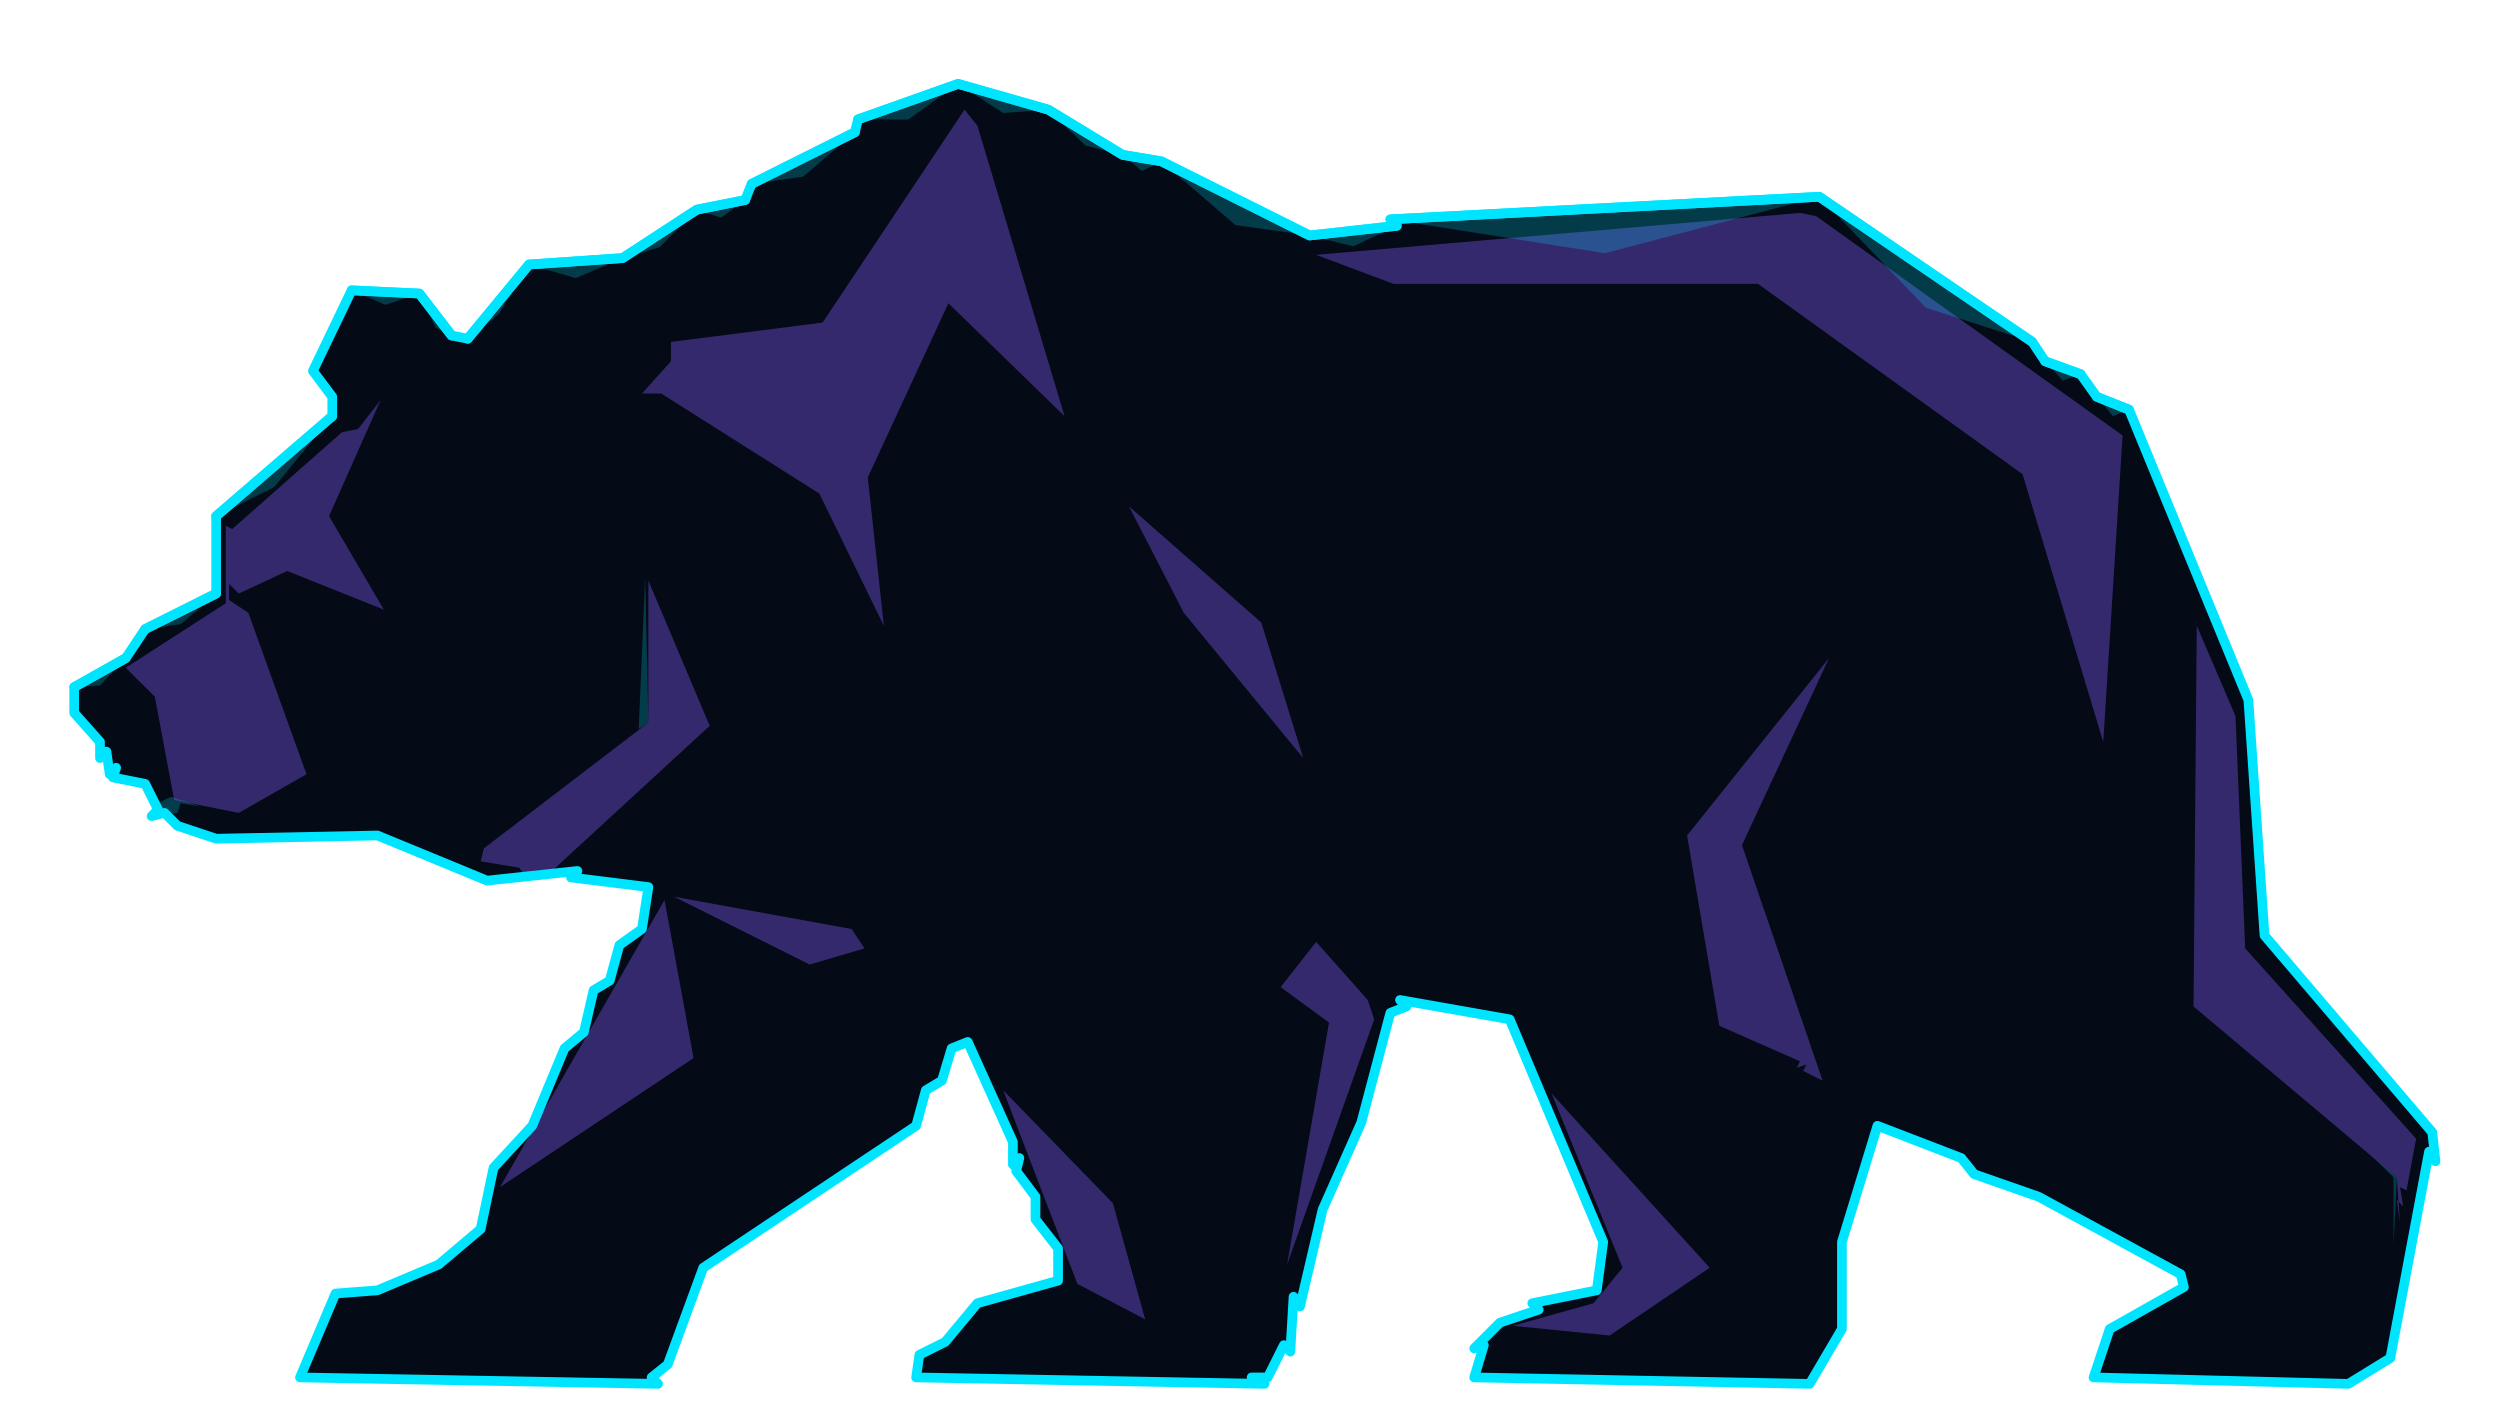
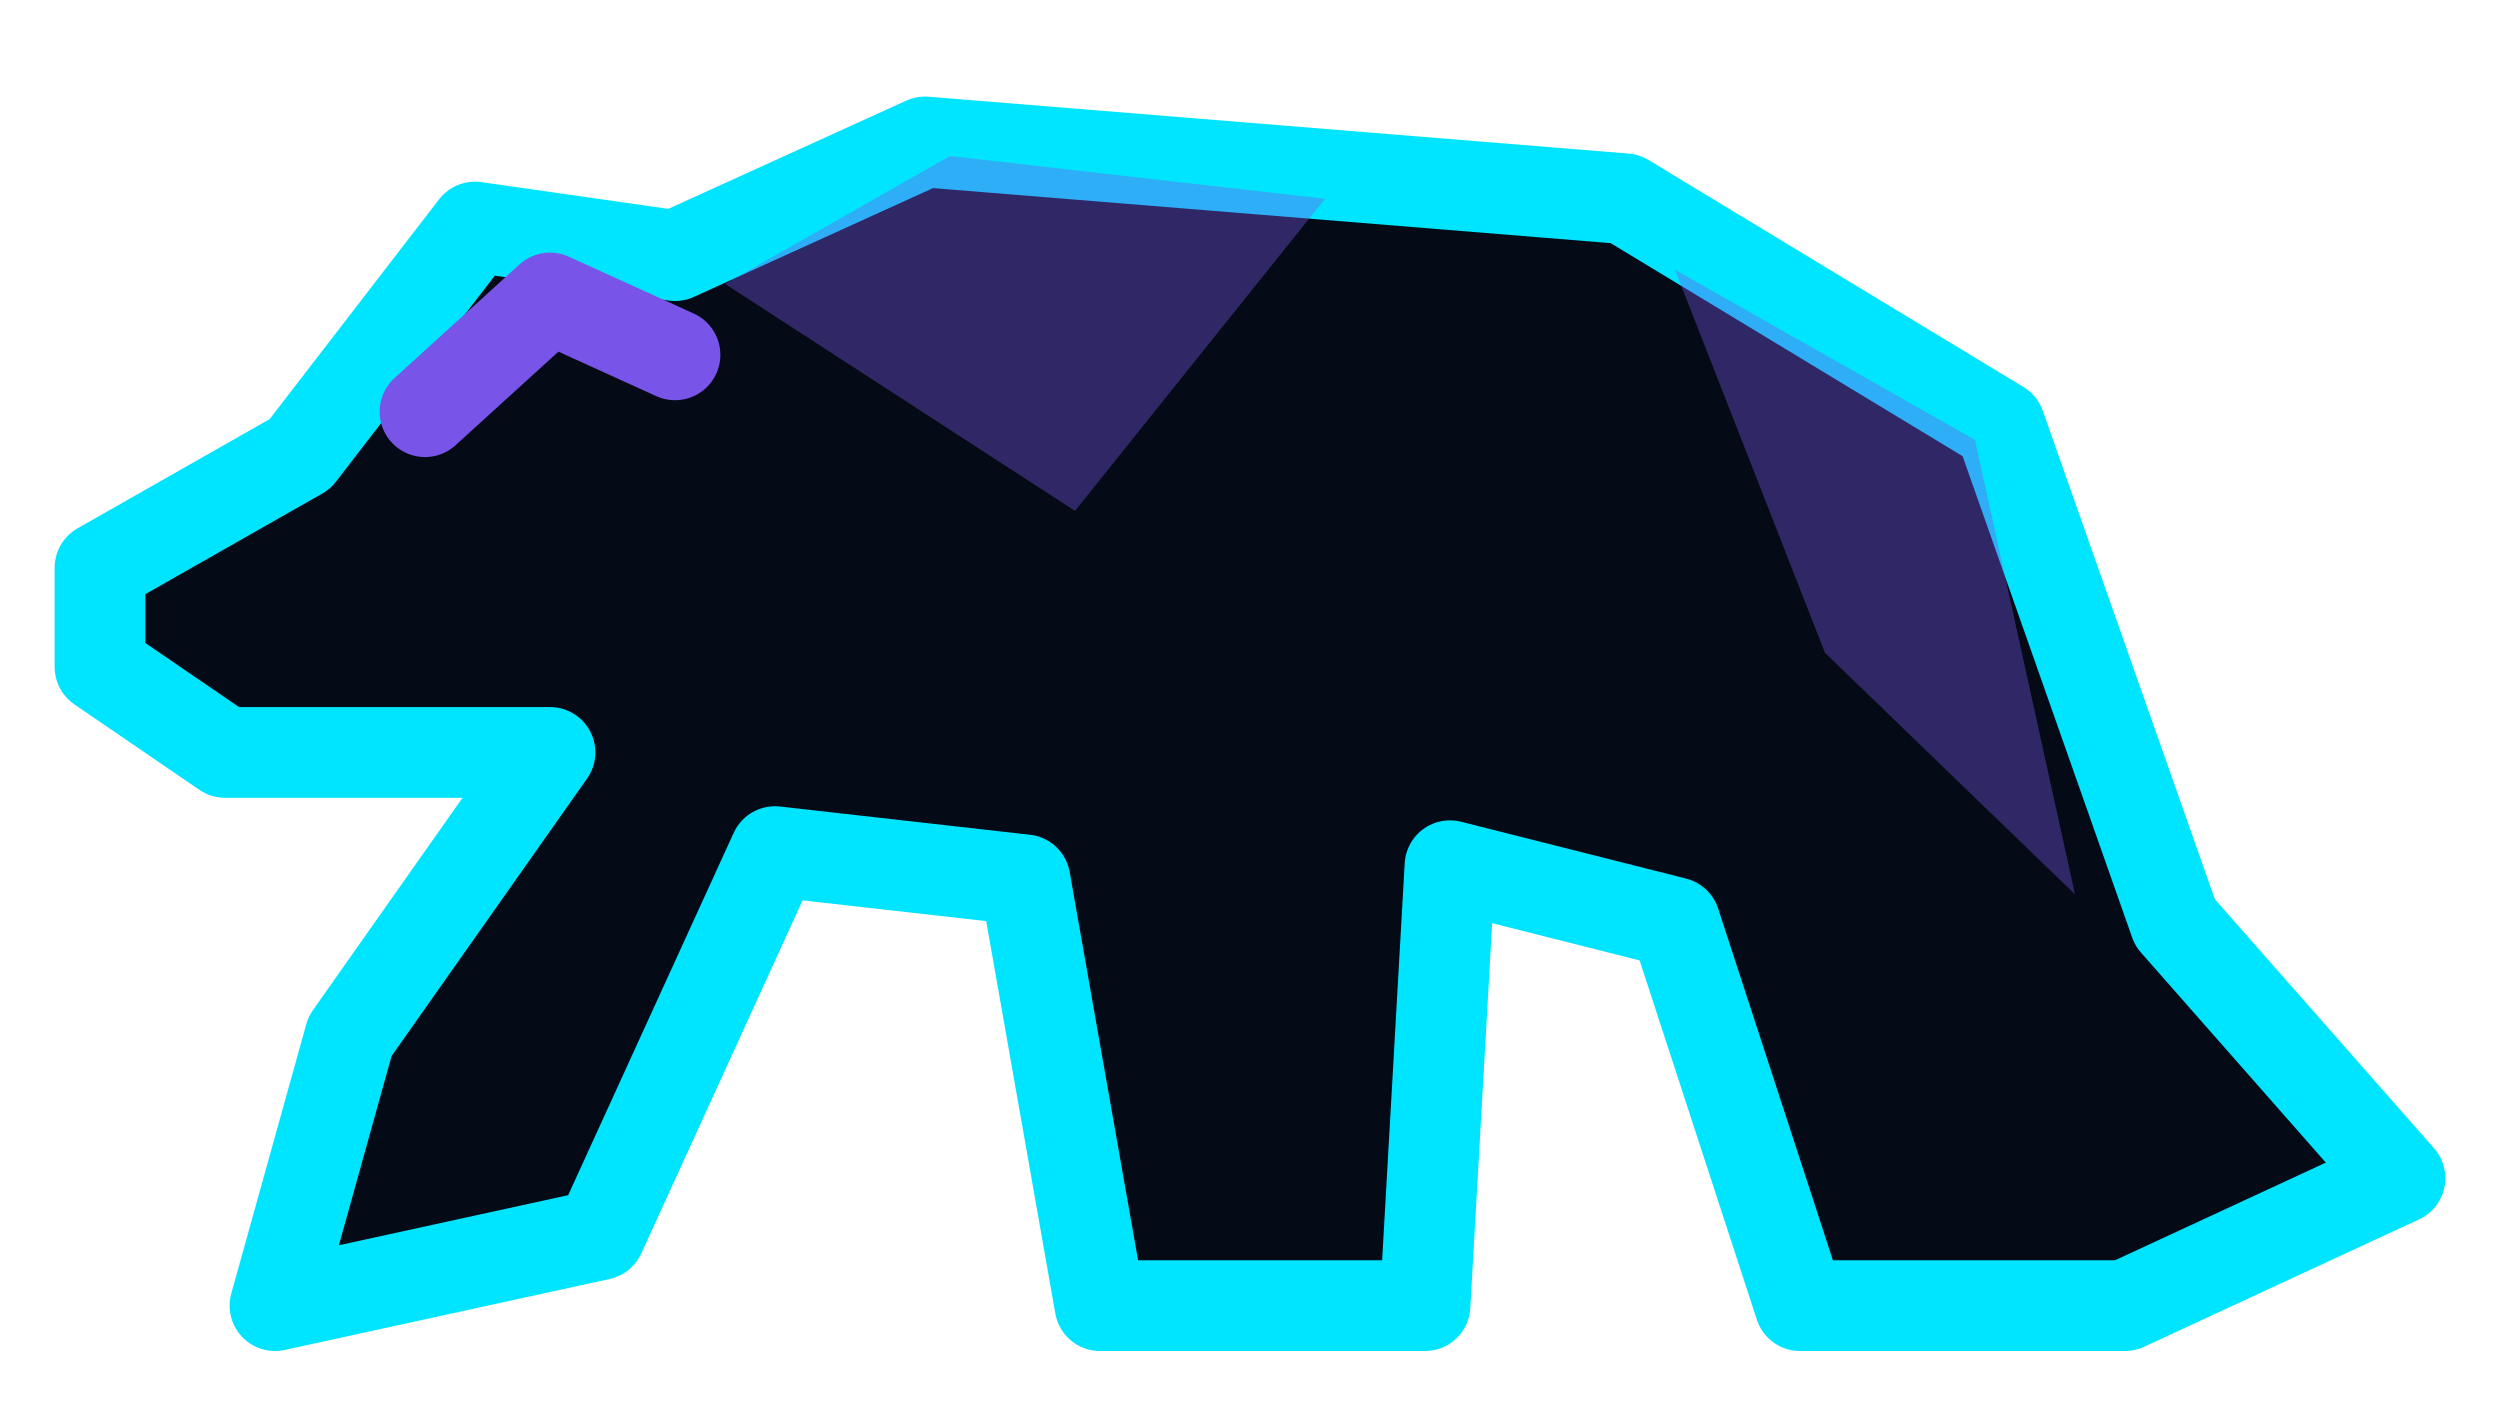
- <svg xmlns="http://www.w3.org/2000/svg" width="775" height="440" viewBox="0 0 775 440">
-   <path fill="#040b16" fill-rule="evenodd" d="M297,26 325,34 348,48 360,50 406,73 433,70 431,68 564,61 630,106 634,112 645,116 650,123 660,127 697,217 702,290 754,351 755,360 753,357 741,421 728,429 649,427 654,412 677,399 676,395 632,371 612,364 608,359 582,349 571,385 571,412 561,429 457,427 460,417 457,418 465,410 477,406 475,404 495,400 497,385 468,316 434,310 436,312 431,314 422,348 410,375 403,405 401,402 400,419 398,417 393,427 388,427 392,429 284,427 285,420 293,416 303,404 328,397 328,387 321,378 321,371 315,363 316,359 314,361 314,354 300,323 295,325 292,335 287,338 284,349 218,393 207,423 202,427 204,429 93,427 104,401 117,400 136,392 149,381 153,362 165,349 175,325 181,320 184,307 189,304 192,293 199,288 201,275 177,272 179,270 151,273 117,259 67,260 55,256 51,252 47,253 49,251 45,243 35,241 36,238 34,240 33,233 31,235 31,230 23,221 23,213 39,204 45,195 67,184 67,160 103,129 103,123 97,115 109,90 130,91 140,104 145,105 164,82 193,80 216,65 231,62 233,57 265,41 266,37Z" />
-   <path fill="#00e5ff" fill-opacity="0.23" fill-rule="evenodd" d="M200,179 201,224 198,226ZM53,247 62,250 56,249 55,252 47,253 47,250ZM735,358 743,365 742,386 742,365Z" />
-   <path fill="#7954e8" fill-opacity="0.42" fill-rule="evenodd" d="M299,34 303,39 330,129 294,94 269,148 274,194 254,153 205,122 199,122 208,112 208,106 255,100ZM558,66 563,67 658,135 652,230 627,147 545,88 432,88 408,79ZM118,124 102,160 119,189 89,177 74,184 71,181 71,186 77,190 95,240 74,252 54,248 48,216 39,207 70,187 70,163 72,164 106,134 111,133ZM350,157 391,193 404,235 367,190ZM201,180 220,225 170,271 163,272 161,269 149,267 150,263 201,224ZM681,194 693,222 696,294 749,353 746,369 744,368 745,374 743,372 744,379 743,365 680,312ZM567,204 540,262 565,335 559,332 560,330 557,331 558,329 533,318 523,259ZM209,278 264,288 268,294 251,299ZM206,279 215,328 155,368ZM408,292 424,310 426,316 399,392 412,317 397,306ZM311,338 345,373 355,409 334,398ZM481,339 530,393 499,414 469,411 494,404 503,393Z" />
-   <defs>
-     <clipPath id="body">
-       <path fill-rule="evenodd" d="M297,26 325,34 348,48 360,50 406,73 433,70 431,68 564,61 630,106 634,112 645,116 650,123 660,127 697,217 702,290 754,351 755,360 753,357 741,421 728,429 649,427 654,412 677,399 676,395 632,371 612,364 608,359 582,349 571,385 571,412 561,429 457,427 460,417 457,418 465,410 477,406 475,404 495,400 497,385 468,316 434,310 436,312 431,314 422,348 410,375 403,405 401,402 400,419 398,417 393,427 388,427 392,429 284,427 285,420 293,416 303,404 328,397 328,387 321,378 321,371 315,363 316,359 314,361 314,354 300,323 295,325 292,335 287,338 284,349 218,393 207,423 202,427 204,429 93,427 104,401 117,400 136,392 149,381 153,362 165,349 175,325 181,320 184,307 189,304 192,293 199,288 201,275 177,272 179,270 151,273 117,259 67,260 55,256 51,252 47,253 49,251 45,243 35,241 36,238 34,240 33,233 31,235 31,230 23,221 23,213 39,204 45,195 67,184 67,160 103,129 103,123 97,115 109,90 130,91 140,104 145,105 164,82 193,80 216,65 231,62 233,57 265,41 266,37Z" />
-     </clipPath>
-   </defs>
-   <path fill="#00e5ff" fill-opacity="0.22" clip-path="url(#body)" d="M297,26 325,34 311,35.04ZM325,34 348,48 336.5,45.14ZM348,48 360,50 354,53ZM360,50 406,73 383,69.78ZM406,73 433,70 419.5,76.36ZM431,68 564,61 497.5,78.5ZM564,61 630,106 597,95.38ZM634,112 645,116 639.5,118ZM650,123 660,127 655,129ZM23,213 39,204 31,212.5ZM45,195 67,184 56,193.5ZM67,160 103,129 85,150.98ZM109,90 130,91 119.5,94.5ZM130,91 140,104 135,101.5ZM145,105 164,82 154.5,97.5ZM164,82 193,80 178.5,86.22ZM193,80 216,65 204.5,76.64ZM216,65 231,62 223.5,67.5ZM233,57 265,41 249,54.76ZM266,37 297,26 281.5,37.08Z" />
-   <g fill="none" stroke="#00e5ff" stroke-width="3" stroke-linecap="round" stroke-linejoin="round">
-     <path d="M297,26 325,34 348,48 360,50 406,73 433,70 431,68 564,61 630,106 634,112 645,116 650,123 660,127 697,217 702,290 754,351 755,360 753,357 741,421 728,429 649,427 654,412 677,399 676,395 632,371 612,364 608,359 582,349 571,385 571,412 561,429 457,427 460,417 457,418 465,410 477,406 475,404 495,400 497,385 468,316 434,310 436,312 431,314 422,348 410,375 403,405 401,402 400,419 398,417 393,427 388,427 392,429 284,427 285,420 293,416 303,404 328,397 328,387 321,378 321,371 315,363 316,359 314,361 314,354 300,323 295,325 292,335 287,338 284,349 218,393 207,423 202,427 204,429 93,427 104,401 117,400 136,392 149,381 153,362 165,349 175,325 181,320 184,307 189,304 192,293 199,288 201,275 177,272 179,270 151,273 117,259 67,260 55,256 51,252 47,253 49,251 45,243 35,241 36,238 34,240 33,233 31,235 31,230 23,221 23,213 39,204 45,195 67,184 67,160 103,129 103,123 97,115 109,90 130,91 140,104 145,105 164,82 193,80 216,65 231,62 233,57 265,41 266,37Z" />
-   </g>
-   <path fill="none" stroke="#00e5ff" stroke-width="3" stroke-linecap="round" d="M297,26 325,34M325,34 348,48M348,48 360,50M360,50 406,73M406,73 433,70M431,68 564,61M564,61 630,106M634,112 645,116M650,123 660,127M23,213 39,204M45,195 67,184M67,160 103,129M109,90 130,91M130,91 140,104M145,105 164,82M164,82 193,80M193,80 216,65M216,65 231,62M233,57 265,41M266,37 297,26" />
+ <svg xmlns="http://www.w3.org/2000/svg" width="62" height="35.2" viewBox="0 0 62 35.2">
+   <path fill="#040b16" stroke="#00e5ff" stroke-width="2.25" stroke-linejoin="round" stroke-linecap="round" d="M2.48,14.08 7.44,11.26 11.78,5.63 16.74,6.34 22.94,3.52 40.30,4.93 49.60,10.56 53.94,22.88 59.52,29.22 52.70,32.38 44.64,32.38 41.54,22.88 35.96,21.47 35.34,32.38 27.28,32.38 25.42,21.82 19.22,21.12 14.88,30.62 6.82,32.38 8.68,25.70 13.64,18.66 5.58,18.66 2.48,16.54Z" />
+   <path fill="#7954e8" fill-opacity="0.38" d="M17.98,7.04 23.56,3.87 32.86,4.93 26.66,12.67Z" />
+   <path fill="#7954e8" fill-opacity="0.38" d="M41.54,6.69 48.98,10.91 51.46,22.18 45.26,16.19Z" />
+   <path fill="none" stroke="#7954e8" stroke-width="2.25" stroke-linejoin="round" stroke-linecap="round" d="M10.54,10.21 13.64,7.39 16.74,8.80" />
</svg>
